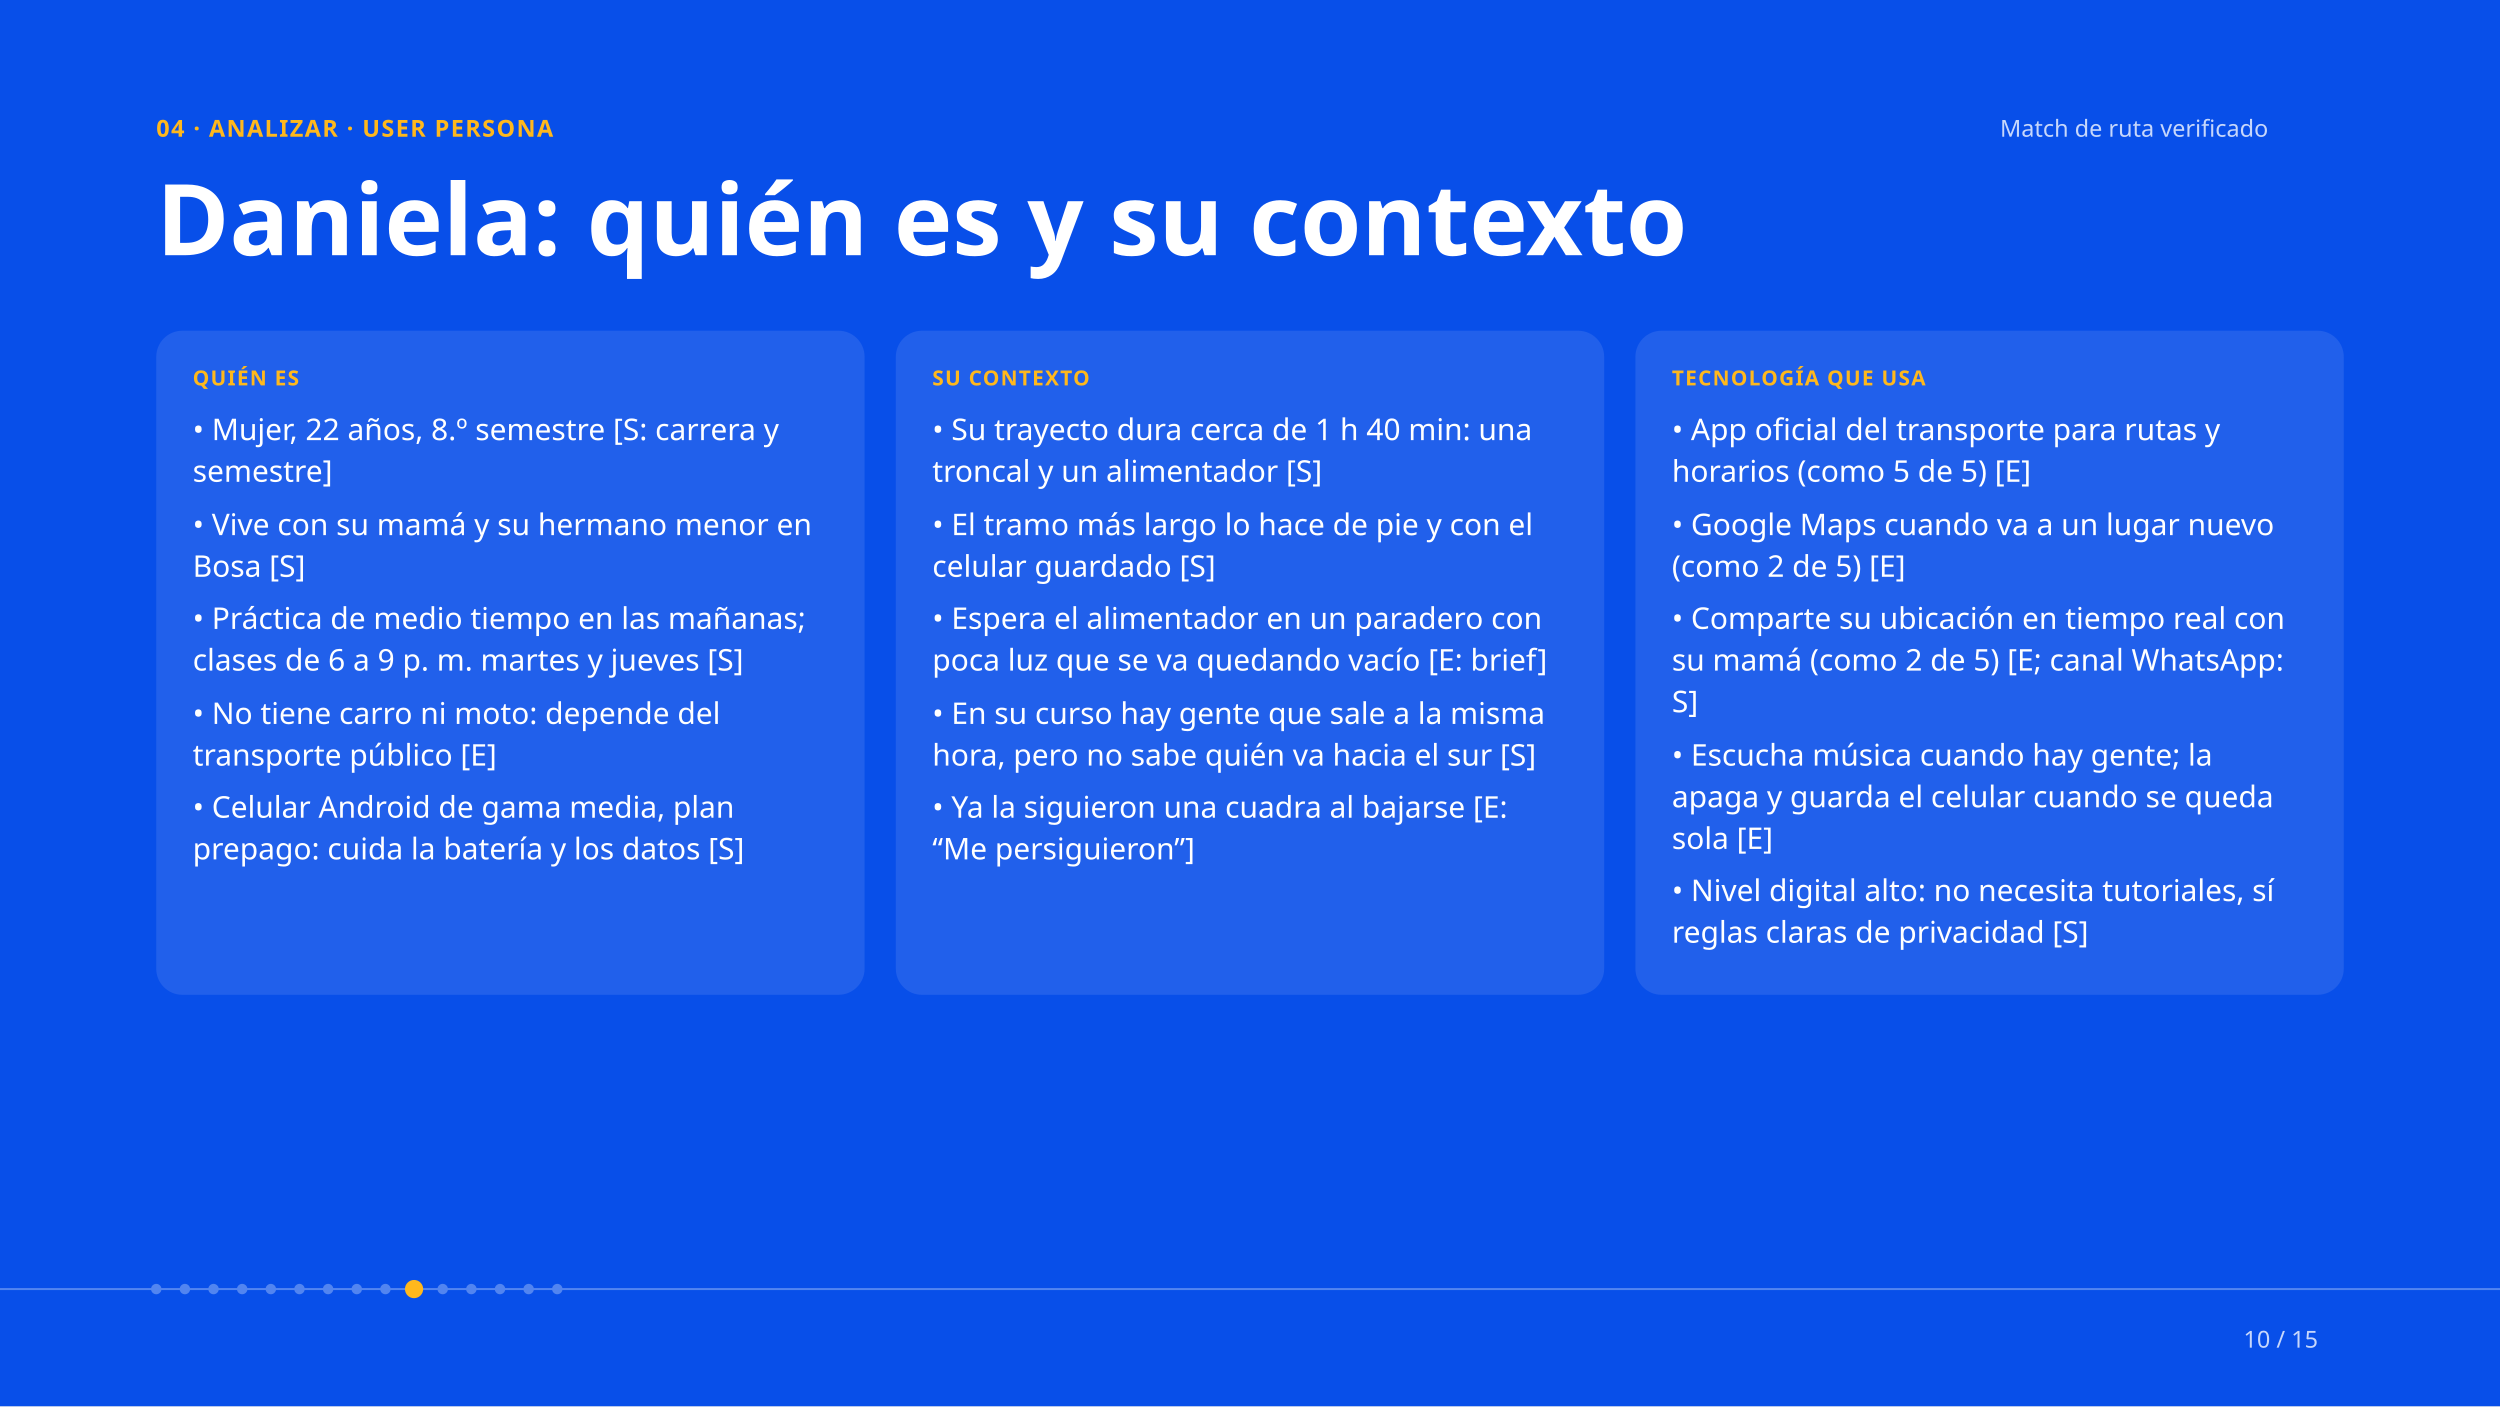
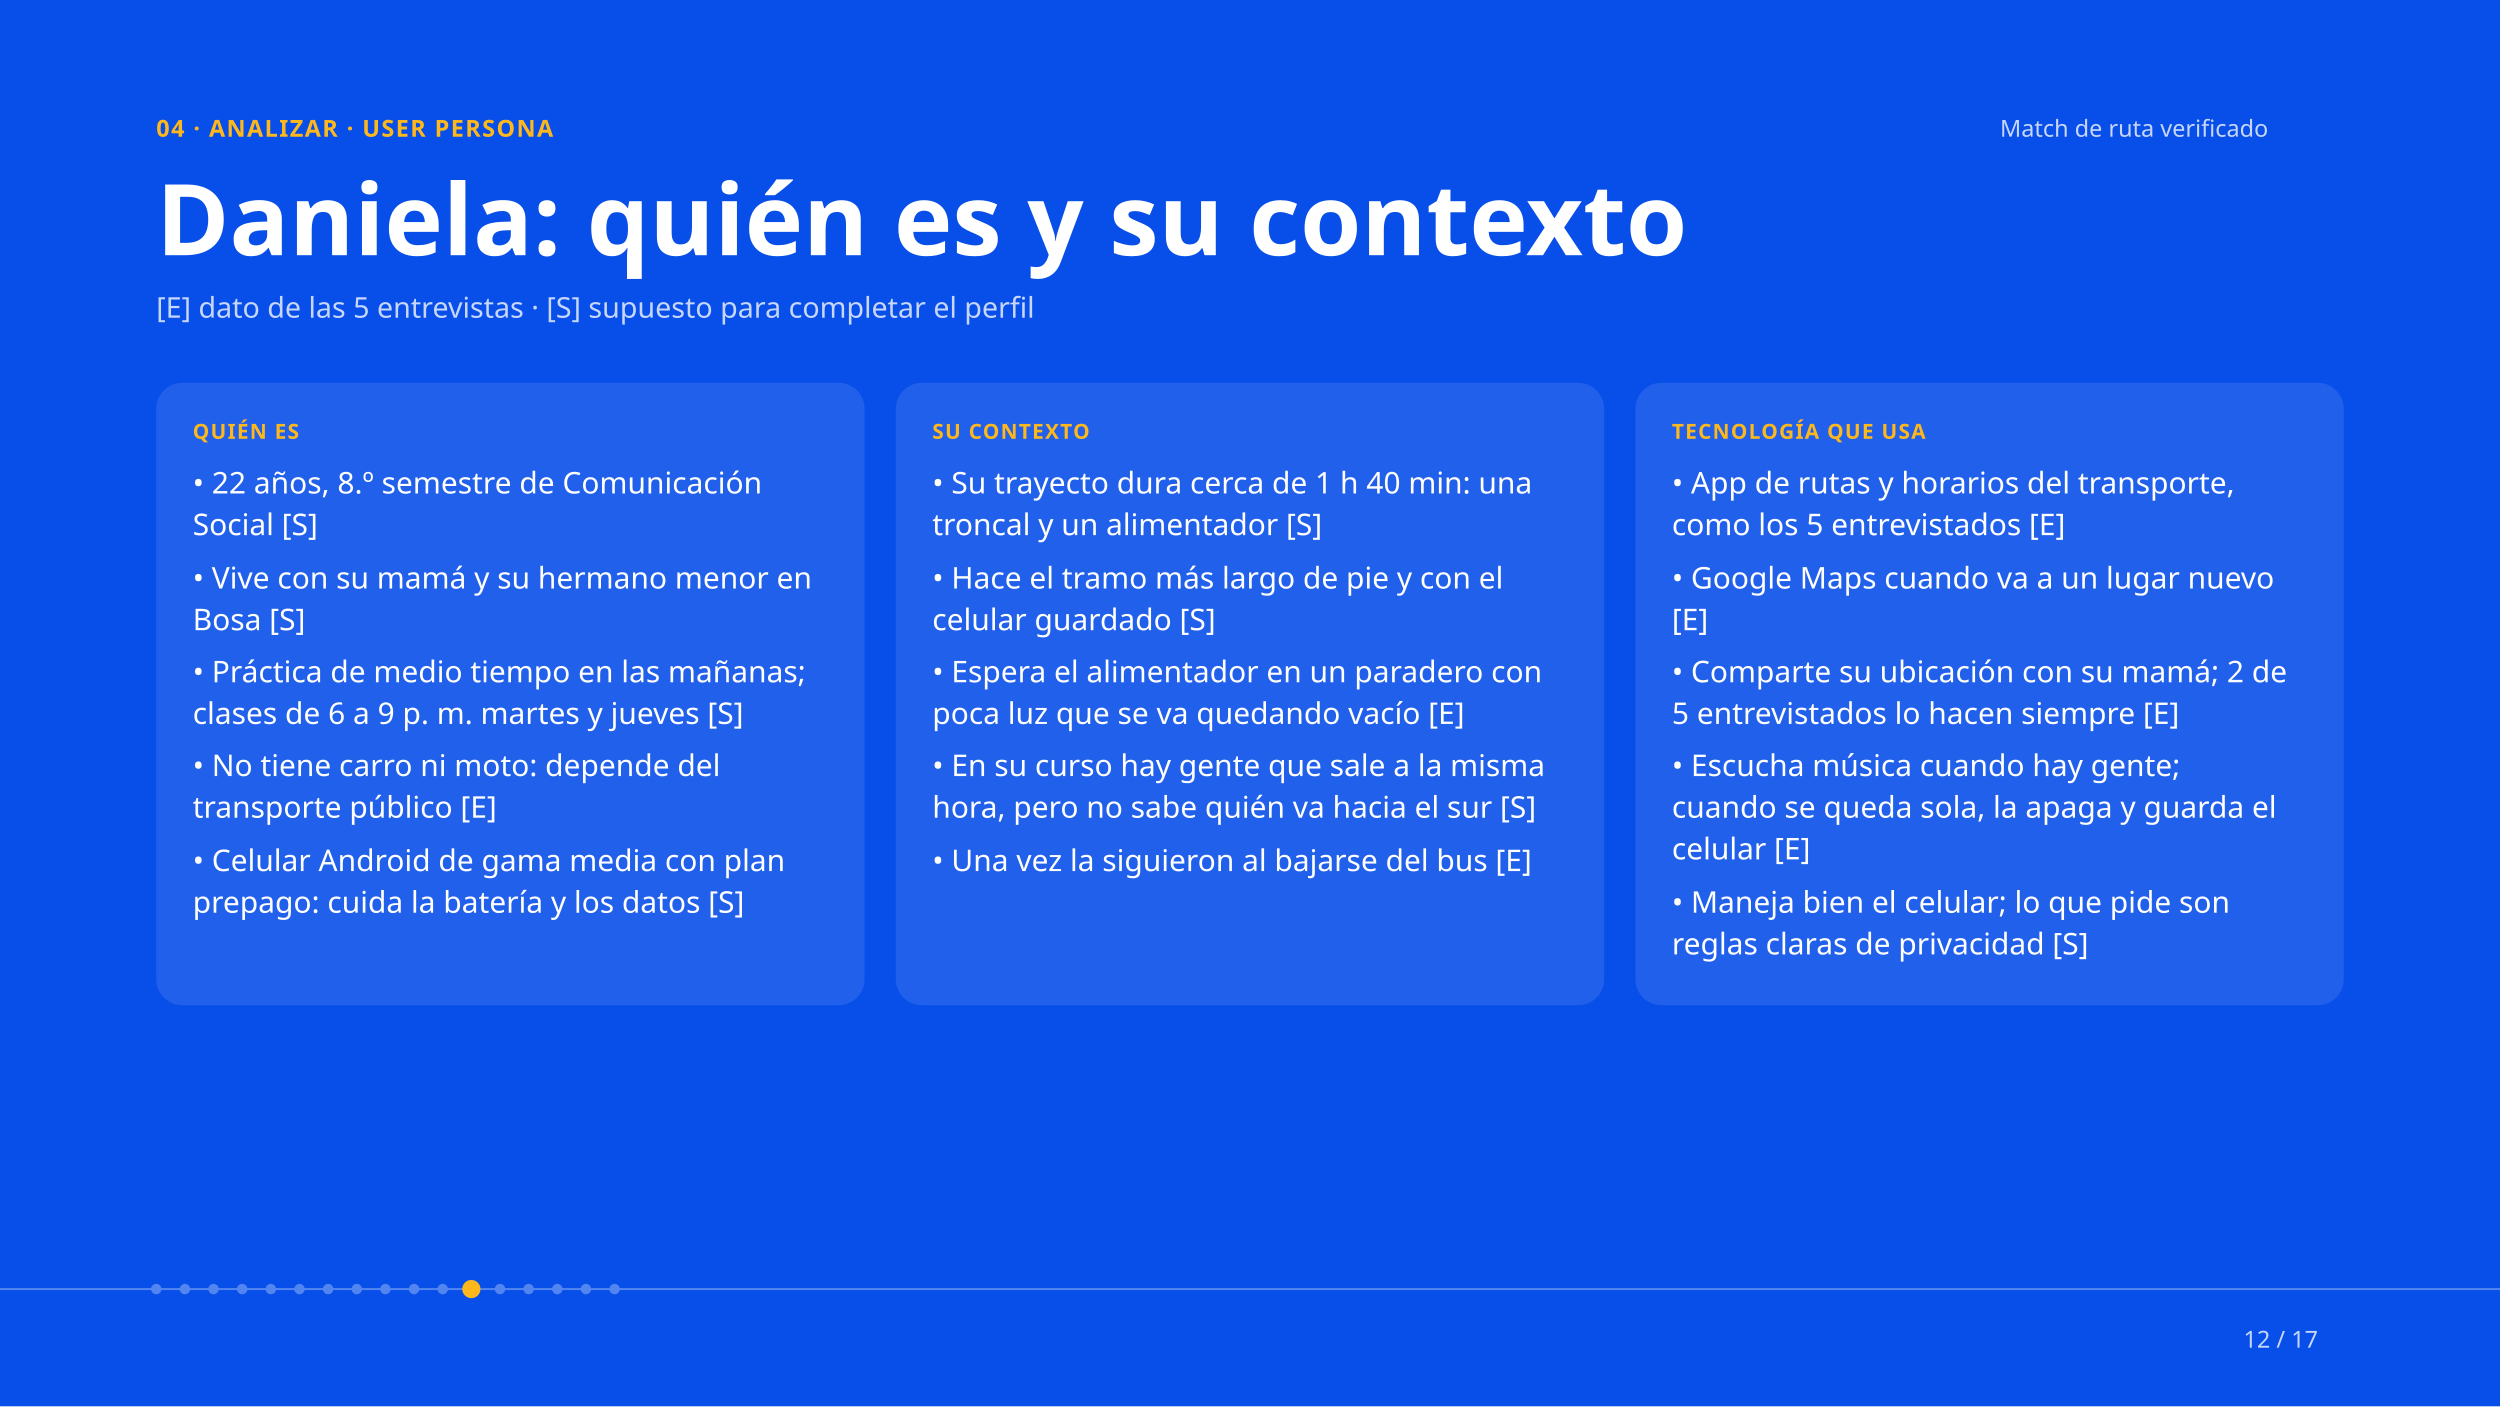
<svg xmlns="http://www.w3.org/2000/svg" width="1920" height="1080" viewBox="0 0 1920 1080">
  <rect id="Fondo" x="0" y="0" width="1920" height="1080" fill="#084FE9" />
  <text y="105" font-family="Space Mono" font-size="18" font-weight="700" fill="#FFB81C" letter-spacing="1.08">
    <tspan x="120" dy="0">04 · ANALIZAR · USER PERSONA</tspan>
  </text>
  <text y="105" font-family="Space Mono" font-size="18" font-weight="400" fill="#C7D7FB">
    <tspan x="1536" dy="0">Match de ruta verificado</tspan>
  </text>
  <text y="196" font-family="Space Grotesk" font-size="76" font-weight="700" fill="#FFFFFF">
    <tspan x="120" dy="0">Daniela: quién es y su contexto</tspan>
  </text>
+   <text y="244" font-family="Space Grotesk" font-size="22" font-weight="400" fill="#C7D7FB">
+     <tspan x="120" dy="0">[E] dato de las 5 entrevistas · [S] supuesto para completar el perfil</tspan>
+   </text>
  <path d="M 0 990 L 1920 990" fill="none" stroke="#5285F0" stroke-width="1.5" stroke-linejoin="round" />
  <circle cx="120" cy="990" r="4" fill="#5285F0" />
  <circle cx="142" cy="990" r="4" fill="#5285F0" />
  <circle cx="164" cy="990" r="4" fill="#5285F0" />
  <circle cx="186" cy="990" r="4" fill="#5285F0" />
  <circle cx="208" cy="990" r="4" fill="#5285F0" />
  <circle cx="230" cy="990" r="4" fill="#5285F0" />
  <circle cx="252" cy="990" r="4" fill="#5285F0" />
  <circle cx="274" cy="990" r="4" fill="#5285F0" />
  <circle cx="296" cy="990" r="4" fill="#5285F0" />
-   <circle cx="318" cy="990" r="7" fill="#FFB81C" />
+   <circle cx="318" cy="990" r="4" fill="#5285F0" />
  <circle cx="340" cy="990" r="4" fill="#5285F0" />
-   <circle cx="362" cy="990" r="4" fill="#5285F0" />
+   <circle cx="362" cy="990" r="7" fill="#FFB81C" />
  <circle cx="384" cy="990" r="4" fill="#5285F0" />
  <circle cx="406" cy="990" r="4" fill="#5285F0" />
  <circle cx="428" cy="990" r="4" fill="#5285F0" />
+   <circle cx="450" cy="990" r="4" fill="#5285F0" />
+   <circle cx="472" cy="990" r="4" fill="#5285F0" />
  <text y="1035" font-family="Space Mono" font-size="18" font-weight="400" fill="#C7D7FB">
-     <tspan x="1723" dy="0">10 / 15</tspan>
+     <tspan x="1723" dy="0">12 / 17</tspan>
  </text>
-   <rect x="120" y="254" width="544" height="510" fill="#2160EB" rx="20" ry="20" />
-   <text y="296" font-family="Space Mono" font-size="16" font-weight="700" fill="#FFB81C" letter-spacing="0.96">
+   <rect x="120" y="294" width="544" height="478" fill="#2160EB" rx="20" ry="20" />
+   <text y="337" font-family="Space Mono" font-size="16" font-weight="700" fill="#FFB81C" letter-spacing="0.96">
    <tspan x="148" dy="0">QUIÉN ES</tspan>
  </text>
-   <text y="338" font-family="Space Grotesk" font-size="23" font-weight="400" fill="#FFFFFF">
-     <tspan x="148" dy="0">• Mujer, 22 años, 8.º semestre [S: carrera y</tspan>
-     <tspan x="148" dy="32">semestre]</tspan>
+   <text y="379" font-family="Space Grotesk" font-size="23" font-weight="400" fill="#FFFFFF">
+     <tspan x="148" dy="0">• 22 años, 8.º semestre de Comunicación</tspan>
+     <tspan x="148" dy="32">Social [S]</tspan>
  </text>
-   <text y="411" font-family="Space Grotesk" font-size="23" font-weight="400" fill="#FFFFFF">
+   <text y="452" font-family="Space Grotesk" font-size="23" font-weight="400" fill="#FFFFFF">
    <tspan x="148" dy="0">• Vive con su mamá y su hermano menor en</tspan>
    <tspan x="148" dy="32">Bosa [S]</tspan>
  </text>
-   <text y="483" font-family="Space Grotesk" font-size="23" font-weight="400" fill="#FFFFFF">
+   <text y="524" font-family="Space Grotesk" font-size="23" font-weight="400" fill="#FFFFFF">
    <tspan x="148" dy="0">• Práctica de medio tiempo en las mañanas;</tspan>
    <tspan x="148" dy="32">clases de 6 a 9 p. m. martes y jueves [S]</tspan>
  </text>
-   <text y="556" font-family="Space Grotesk" font-size="23" font-weight="400" fill="#FFFFFF">
+   <text y="596" font-family="Space Grotesk" font-size="23" font-weight="400" fill="#FFFFFF">
    <tspan x="148" dy="0">• No tiene carro ni moto: depende del</tspan>
    <tspan x="148" dy="32">transporte público [E]</tspan>
  </text>
-   <text y="628" font-family="Space Grotesk" font-size="23" font-weight="400" fill="#FFFFFF">
-     <tspan x="148" dy="0">• Celular Android de gama media, plan</tspan>
+   <text y="669" font-family="Space Grotesk" font-size="23" font-weight="400" fill="#FFFFFF">
+     <tspan x="148" dy="0">• Celular Android de gama media con plan</tspan>
    <tspan x="148" dy="32">prepago: cuida la batería y los datos [S]</tspan>
  </text>
-   <rect x="688" y="254" width="544" height="510" fill="#2160EB" rx="20" ry="20" />
-   <text y="296" font-family="Space Mono" font-size="16" font-weight="700" fill="#FFB81C" letter-spacing="0.96">
+   <rect x="688" y="294" width="544" height="478" fill="#2160EB" rx="20" ry="20" />
+   <text y="337" font-family="Space Mono" font-size="16" font-weight="700" fill="#FFB81C" letter-spacing="0.96">
    <tspan x="716" dy="0">SU CONTEXTO</tspan>
  </text>
-   <text y="338" font-family="Space Grotesk" font-size="23" font-weight="400" fill="#FFFFFF">
+   <text y="379" font-family="Space Grotesk" font-size="23" font-weight="400" fill="#FFFFFF">
    <tspan x="716" dy="0">• Su trayecto dura cerca de 1 h 40 min: una</tspan>
    <tspan x="716" dy="32">troncal y un alimentador [S]</tspan>
  </text>
-   <text y="411" font-family="Space Grotesk" font-size="23" font-weight="400" fill="#FFFFFF">
-     <tspan x="716" dy="0">• El tramo más largo lo hace de pie y con el</tspan>
+   <text y="452" font-family="Space Grotesk" font-size="23" font-weight="400" fill="#FFFFFF">
+     <tspan x="716" dy="0">• Hace el tramo más largo de pie y con el</tspan>
    <tspan x="716" dy="32">celular guardado [S]</tspan>
  </text>
-   <text y="483" font-family="Space Grotesk" font-size="23" font-weight="400" fill="#FFFFFF">
+   <text y="524" font-family="Space Grotesk" font-size="23" font-weight="400" fill="#FFFFFF">
    <tspan x="716" dy="0">• Espera el alimentador en un paradero con</tspan>
-     <tspan x="716" dy="32">poca luz que se va quedando vacío [E: brief]</tspan>
+     <tspan x="716" dy="32">poca luz que se va quedando vacío [E]</tspan>
  </text>
-   <text y="556" font-family="Space Grotesk" font-size="23" font-weight="400" fill="#FFFFFF">
+   <text y="596" font-family="Space Grotesk" font-size="23" font-weight="400" fill="#FFFFFF">
    <tspan x="716" dy="0">• En su curso hay gente que sale a la misma</tspan>
    <tspan x="716" dy="32">hora, pero no sabe quién va hacia el sur [S]</tspan>
  </text>
-   <text y="628" font-family="Space Grotesk" font-size="23" font-weight="400" fill="#FFFFFF">
-     <tspan x="716" dy="0">• Ya la siguieron una cuadra al bajarse [E:</tspan>
-     <tspan x="716" dy="32">“Me persiguieron”]</tspan>
+   <text y="669" font-family="Space Grotesk" font-size="23" font-weight="400" fill="#FFFFFF">
+     <tspan x="716" dy="0">• Una vez la siguieron al bajarse del bus [E]</tspan>
  </text>
-   <rect x="1256" y="254" width="544" height="510" fill="#2160EB" rx="20" ry="20" />
-   <text y="296" font-family="Space Mono" font-size="16" font-weight="700" fill="#FFB81C" letter-spacing="0.96">
+   <rect x="1256" y="294" width="544" height="478" fill="#2160EB" rx="20" ry="20" />
+   <text y="337" font-family="Space Mono" font-size="16" font-weight="700" fill="#FFB81C" letter-spacing="0.96">
    <tspan x="1284" dy="0">TECNOLOGÍA QUE USA</tspan>
  </text>
-   <text y="338" font-family="Space Grotesk" font-size="23" font-weight="400" fill="#FFFFFF">
-     <tspan x="1284" dy="0">• App oficial del transporte para rutas y</tspan>
-     <tspan x="1284" dy="32">horarios (como 5 de 5) [E]</tspan>
+   <text y="379" font-family="Space Grotesk" font-size="23" font-weight="400" fill="#FFFFFF">
+     <tspan x="1284" dy="0">• App de rutas y horarios del transporte,</tspan>
+     <tspan x="1284" dy="32">como los 5 entrevistados [E]</tspan>
  </text>
-   <text y="411" font-family="Space Grotesk" font-size="23" font-weight="400" fill="#FFFFFF">
+   <text y="452" font-family="Space Grotesk" font-size="23" font-weight="400" fill="#FFFFFF">
    <tspan x="1284" dy="0">• Google Maps cuando va a un lugar nuevo</tspan>
-     <tspan x="1284" dy="32">(como 2 de 5) [E]</tspan>
+     <tspan x="1284" dy="32">[E]</tspan>
  </text>
-   <text y="483" font-family="Space Grotesk" font-size="23" font-weight="400" fill="#FFFFFF">
-     <tspan x="1284" dy="0">• Comparte su ubicación en tiempo real con</tspan>
-     <tspan x="1284" dy="32">su mamá (como 2 de 5) [E; canal WhatsApp:</tspan>
-     <tspan x="1284" dy="32">S]</tspan>
+   <text y="524" font-family="Space Grotesk" font-size="23" font-weight="400" fill="#FFFFFF">
+     <tspan x="1284" dy="0">• Comparte su ubicación con su mamá; 2 de</tspan>
+     <tspan x="1284" dy="32">5 entrevistados lo hacen siempre [E]</tspan>
  </text>
-   <text y="588" font-family="Space Grotesk" font-size="23" font-weight="400" fill="#FFFFFF">
-     <tspan x="1284" dy="0">• Escucha música cuando hay gente; la</tspan>
-     <tspan x="1284" dy="32">apaga y guarda el celular cuando se queda</tspan>
-     <tspan x="1284" dy="32">sola [E]</tspan>
+   <text y="596" font-family="Space Grotesk" font-size="23" font-weight="400" fill="#FFFFFF">
+     <tspan x="1284" dy="0">• Escucha música cuando hay gente;</tspan>
+     <tspan x="1284" dy="32">cuando se queda sola, la apaga y guarda el</tspan>
+     <tspan x="1284" dy="32">celular [E]</tspan>
  </text>
-   <text y="692" font-family="Space Grotesk" font-size="23" font-weight="400" fill="#FFFFFF">
-     <tspan x="1284" dy="0">• Nivel digital alto: no necesita tutoriales, sí</tspan>
+   <text y="701" font-family="Space Grotesk" font-size="23" font-weight="400" fill="#FFFFFF">
+     <tspan x="1284" dy="0">• Maneja bien el celular; lo que pide son</tspan>
    <tspan x="1284" dy="32">reglas claras de privacidad [S]</tspan>
  </text>
</svg>
